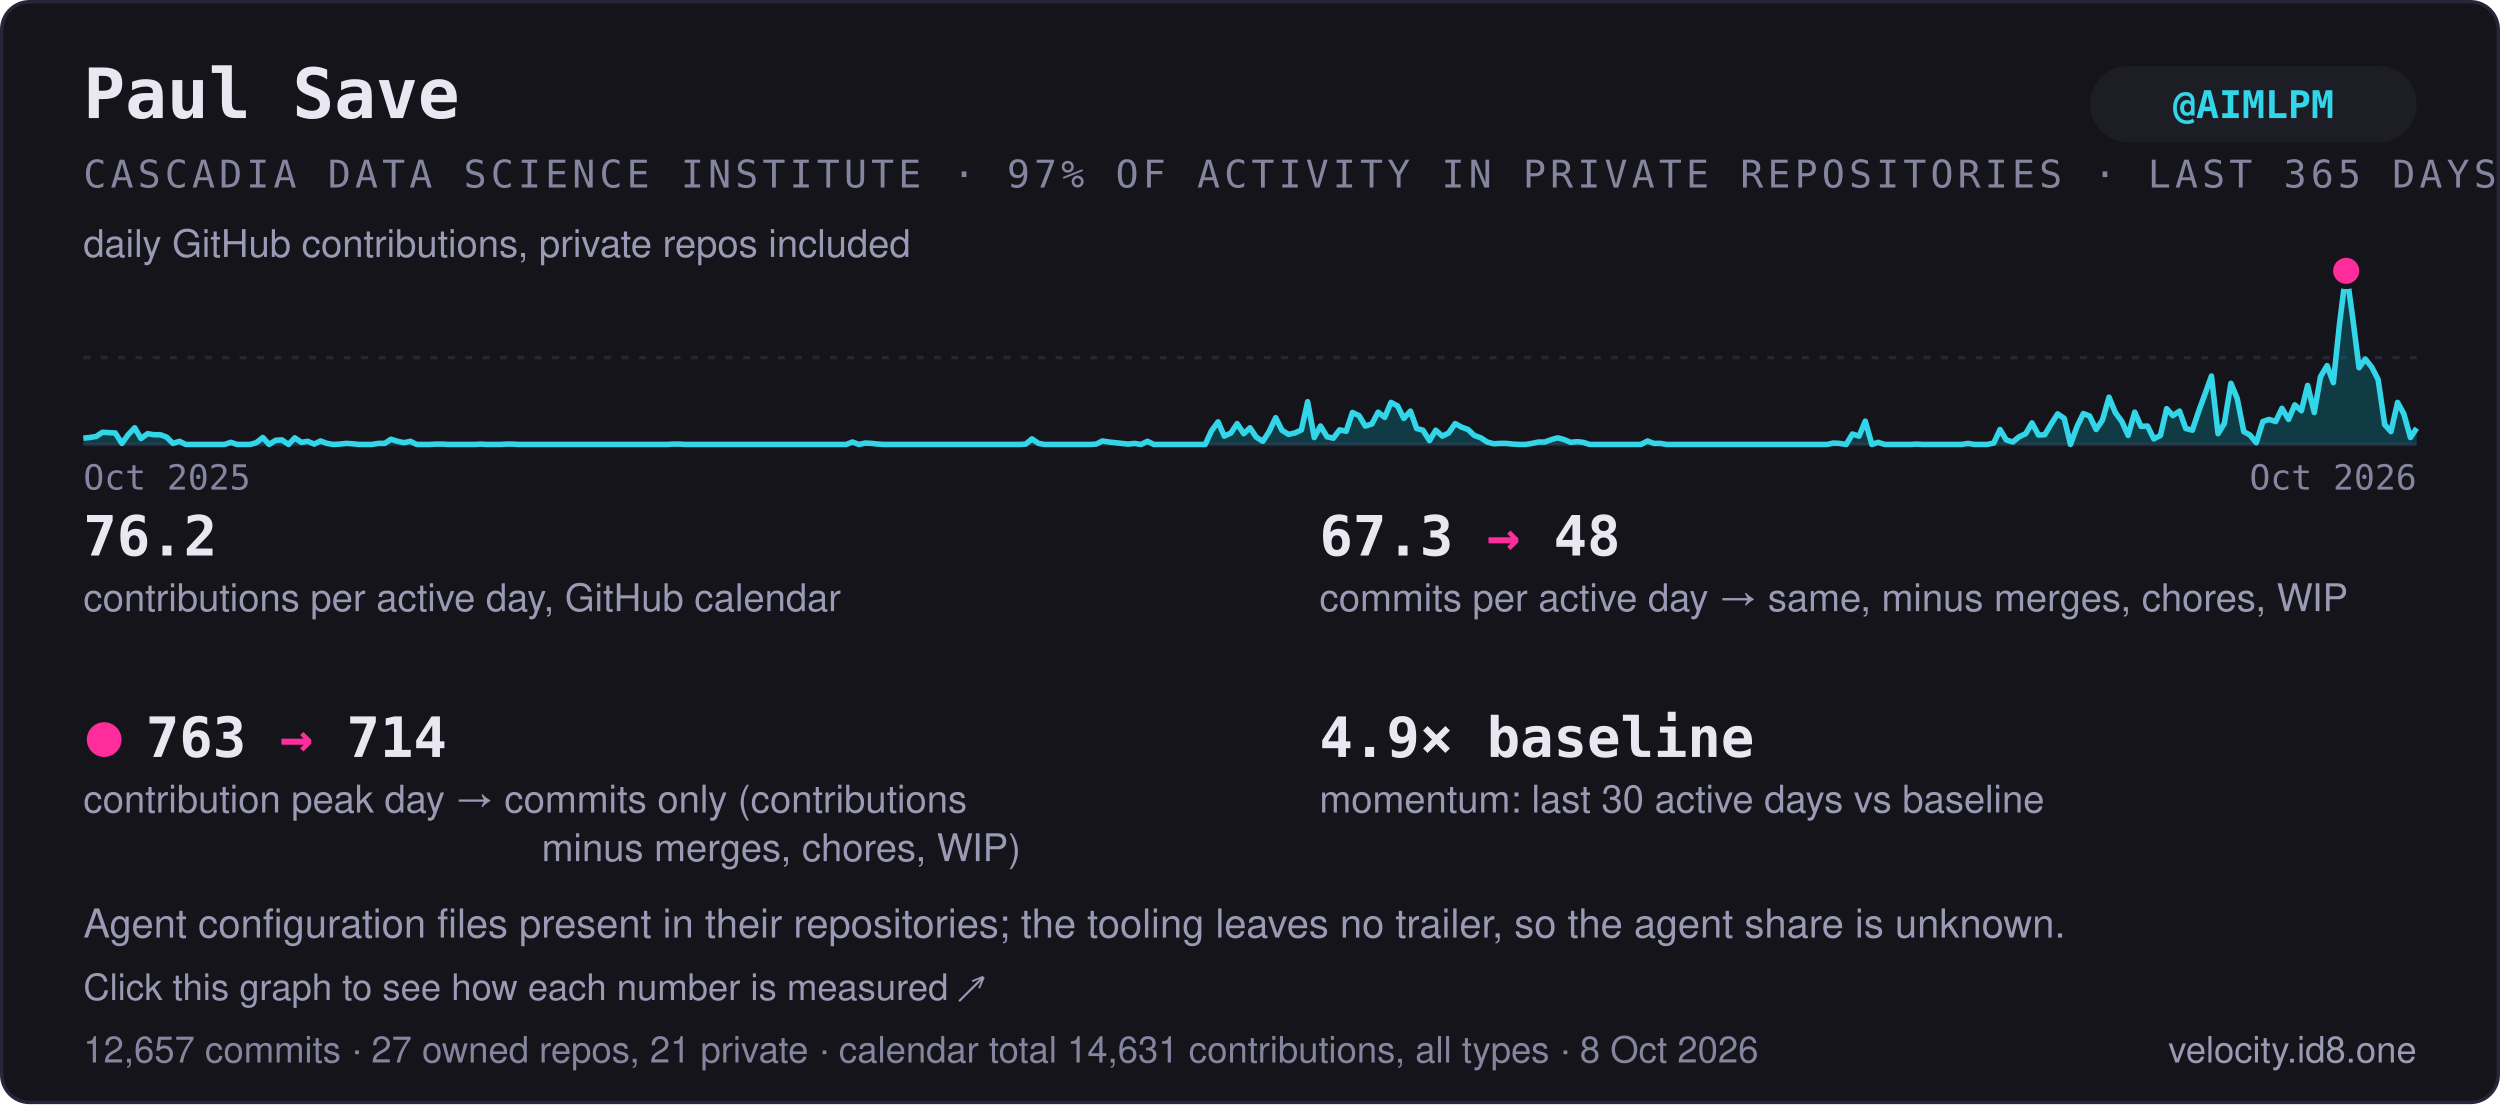
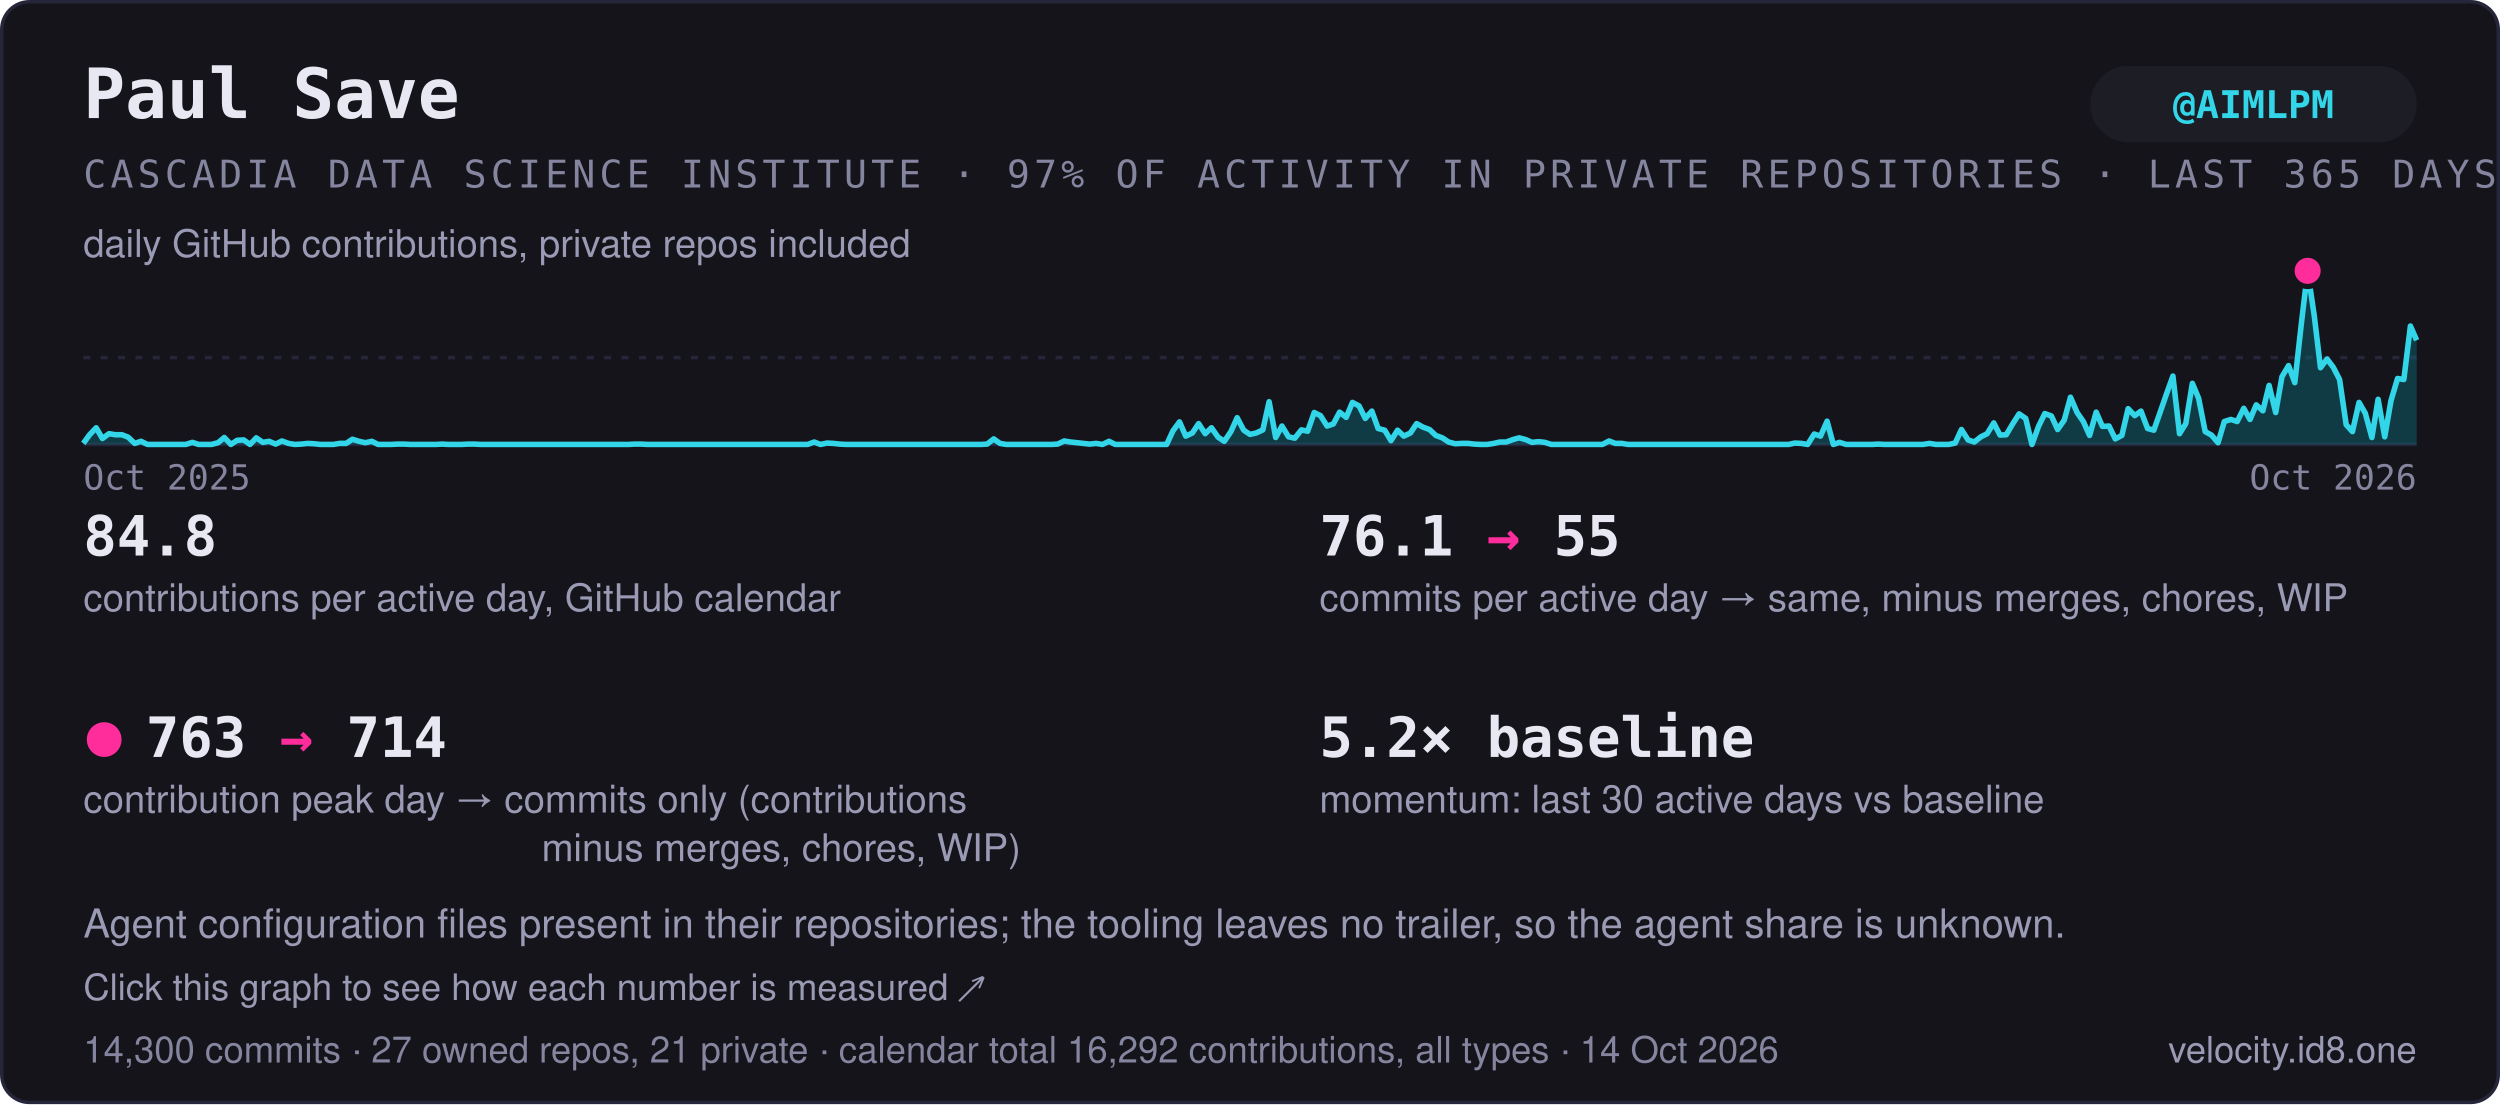
<svg xmlns="http://www.w3.org/2000/svg" width="720" height="318" viewBox="0 0 720 318" role="img" aria-label="Paul Save: Velocity Graph">
  <rect x="0.5" y="0.5" width="719" height="317" rx="8" fill="#14141A" stroke="#26263A" />
  <text x="24" y="34" font-family="Departure Mono, JetBrains Mono, ui-monospace, Menlo, monospace" font-size="20" font-weight="700" fill="#E8E8F2">Paul Save</text>
  <text x="24" y="54" font-family="Departure Mono, JetBrains Mono, ui-monospace, Menlo, monospace" font-size="11" letter-spacing="1.2" fill="#8585A0">CASCADIA DATA SCIENCE INSTITUTE · 97% OF ACTIVITY IN PRIVATE REPOSITORIES · LAST 365 DAYS</text>
  <rect x="602" y="19" width="94" height="22" rx="11" fill="#1D1D26" />
  <text x="649" y="34" text-anchor="middle" font-family="Departure Mono, JetBrains Mono, ui-monospace, Menlo, monospace" font-size="11" font-weight="600" fill="#33D6E8">@AIMLPM</text>
  <line x1="24" x2="696" y1="128" y2="128" stroke="#26263A" />
  <line x1="24" x2="696" y1="103.0" y2="103.0" stroke="#26263A" stroke-dasharray="2 3" />
-   <path d="M24.0,126.2 L25.8,126.0 L27.7,125.7 L29.5,124.5 L31.4,124.6 L33.2,124.7 L35.1,127.7 L36.9,125.2 L38.8,123.2 L40.6,126.3 L42.5,124.9 L44.3,125.2 L46.2,125.2 L48.0,125.9 L49.8,127.7 L51.7,127.1 L53.5,128.0 L55.4,128.0 L57.2,128.0 L59.1,128.0 L60.9,128.0 L62.8,128.0 L64.6,128.0 L66.5,127.4 L68.3,128.0 L70.2,128.0 L72.0,128.0 L73.8,127.5 L75.7,126.0 L77.5,128.0 L79.4,126.8 L81.2,126.7 L83.1,128.0 L84.9,126.1 L86.8,127.4 L88.6,127.1 L90.5,127.9 L92.3,127.0 L94.2,127.7 L96.0,128.0 L97.8,127.9 L99.7,127.7 L101.5,127.8 L103.4,128.0 L105.2,128.0 L107.1,128.0 L108.9,127.7 L110.8,127.7 L112.6,126.5 L114.5,127.1 L116.3,127.5 L118.2,127.1 L120.0,128.0 L121.8,128.0 L123.7,128.0 L125.5,127.9 L127.4,127.9 L129.2,128.0 L131.1,128.0 L132.9,128.0 L134.8,128.0 L136.6,128.0 L138.5,127.9 L140.3,128.0 L142.2,128.0 L144.0,128.0 L145.8,127.9 L147.7,127.9 L149.5,128.0 L151.4,128.0 L153.2,128.0 L155.1,128.0 L156.9,128.0 L158.8,128.0 L160.6,128.0 L162.5,128.0 L164.3,128.0 L166.2,128.0 L168.0,128.0 L169.8,128.0 L171.7,128.0 L173.5,128.0 L175.4,128.0 L177.2,128.0 L179.1,128.0 L180.9,128.0 L182.8,128.0 L184.6,128.0 L186.5,128.0 L188.3,128.0 L190.2,128.0 L192.0,128.0 L193.8,127.9 L195.7,127.9 L197.5,128.0 L199.4,128.0 L201.2,128.0 L203.1,128.0 L204.9,128.0 L206.8,128.0 L208.6,128.0 L210.5,128.0 L212.3,128.0 L214.2,128.0 L216.0,128.0 L217.8,128.0 L219.7,128.0 L221.5,128.0 L223.4,128.0 L225.2,128.0 L227.1,128.0 L228.9,128.0 L230.8,128.0 L232.6,128.0 L234.5,128.0 L236.3,128.0 L238.2,128.0 L240.0,128.0 L241.8,128.0 L243.7,128.0 L245.5,127.3 L247.4,128.0 L249.2,127.6 L251.1,127.7 L252.9,127.9 L254.8,128.0 L256.6,128.0 L258.5,128.0 L260.3,128.0 L262.2,128.0 L264.0,128.0 L265.8,128.0 L267.7,128.0 L269.5,128.0 L271.4,128.0 L273.2,128.0 L275.1,128.0 L276.9,128.0 L278.8,128.0 L280.6,128.0 L282.5,128.0 L284.3,128.0 L286.2,128.0 L288.0,128.0 L289.8,128.0 L291.7,128.0 L293.5,128.0 L295.4,127.9 L297.2,126.4 L299.1,127.7 L300.9,128.0 L302.8,128.0 L304.6,128.0 L306.5,128.0 L308.3,128.0 L310.2,128.0 L312.0,128.0 L313.8,128.0 L315.7,127.9 L317.5,127.0 L319.4,127.3 L321.2,127.5 L323.1,127.7 L324.9,127.9 L326.8,127.7 L328.6,128.0 L330.5,127.1 L332.3,128.0 L334.2,128.0 L336.0,128.0 L337.8,128.0 L339.7,128.0 L341.5,128.0 L343.4,128.0 L345.2,128.0 L347.1,128.0 L348.9,124.1 L350.8,121.5 L352.6,125.6 L354.5,124.7 L356.3,122.0 L358.2,124.9 L360.0,123.2 L361.8,125.9 L363.7,127.1 L365.5,124.3 L367.4,120.3 L369.2,123.9 L371.1,125.1 L372.9,124.7 L374.8,123.8 L376.6,115.7 L378.5,126.0 L380.3,122.7 L382.2,125.8 L384.0,126.2 L385.8,123.8 L387.7,124.2 L389.5,118.8 L391.4,119.7 L393.2,122.7 L395.1,122.1 L396.9,118.7 L398.8,120.2 L400.6,115.9 L402.5,116.9 L404.3,120.5 L406.2,118.4 L408.0,123.4 L409.8,123.9 L411.7,126.9 L413.5,123.9 L415.4,125.6 L417.2,124.7 L419.1,122.0 L420.9,123.0 L422.8,123.7 L424.6,125.4 L426.5,126.1 L428.3,127.3 L430.2,127.8 L432.0,127.7 L433.8,127.7 L435.7,127.9 L437.5,128.0 L439.4,128.0 L441.2,127.7 L443.1,127.3 L444.9,127.3 L446.8,126.6 L448.6,126.1 L450.5,126.6 L452.3,127.4 L454.2,127.2 L456.0,127.4 L457.8,128.0 L459.7,128.0 L461.5,128.0 L463.4,128.0 L465.2,128.0 L467.1,128.0 L468.9,128.0 L470.8,128.0 L472.6,128.0 L474.5,127.0 L476.3,127.7 L478.2,127.7 L480.0,128.0 L481.8,128.0 L483.7,128.0 L485.5,128.0 L487.4,128.0 L489.2,128.0 L491.1,128.0 L492.9,128.0 L494.8,128.0 L496.6,128.0 L498.5,128.0 L500.3,128.0 L502.2,128.0 L504.0,128.0 L505.8,128.0 L507.7,128.0 L509.5,128.0 L511.4,128.0 L513.2,128.0 L515.1,128.0 L516.9,128.0 L518.8,128.0 L520.6,128.0 L522.5,128.0 L524.3,128.0 L526.2,128.0 L528.0,127.6 L529.8,127.7 L531.7,128.0 L533.5,125.0 L535.4,125.6 L537.2,121.3 L539.1,128.0 L540.9,127.4 L542.8,128.0 L544.6,128.0 L546.5,128.0 L548.3,128.0 L550.2,128.0 L552.0,127.9 L553.8,128.0 L555.7,128.0 L557.5,128.0 L559.4,128.0 L561.2,128.0 L563.1,128.0 L564.9,128.0 L566.8,127.7 L568.6,128.0 L570.5,128.0 L572.3,128.0 L574.2,127.6 L576.0,123.7 L577.8,126.7 L579.7,127.3 L581.5,125.8 L583.4,124.9 L585.2,121.8 L587.1,125.3 L588.9,125.2 L590.8,122.0 L592.6,119.2 L594.5,120.5 L596.3,128.0 L598.2,122.8 L600.0,119.1 L601.8,119.8 L603.7,123.7 L605.5,121.0 L607.4,114.4 L609.2,118.8 L611.1,121.4 L612.9,125.4 L614.8,118.7 L616.6,122.8 L618.5,122.7 L620.3,126.4 L622.2,125.4 L624.0,117.7 L625.8,119.7 L627.7,118.4 L629.5,123.4 L631.4,123.9 L633.2,118.5 L635.1,113.3 L636.9,108.3 L638.8,124.9 L640.6,122.0 L642.5,110.4 L644.3,114.7 L646.2,124.3 L648.0,125.3 L649.8,127.5 L651.7,121.4 L653.5,120.8 L655.4,121.4 L657.2,117.6 L659.1,120.8 L660.9,116.6 L662.8,118.3 L664.6,111.0 L666.5,118.8 L668.3,108.5 L670.2,105.3 L672.0,110.2 L673.8,93.1 L675.7,78.0 L677.5,90.9 L679.4,105.9 L681.2,103.4 L683.1,105.8 L684.9,109.3 L686.8,122.3 L688.6,124.3 L690.5,115.9 L692.3,119.2 L694.2,126.0 L696.0,123.3 L696.0,128 L24,128 Z" fill="#0F6B78" fill-opacity="0.45" />
-   <path d="M24.0,126.2 L25.8,126.0 L27.7,125.7 L29.5,124.5 L31.4,124.6 L33.2,124.7 L35.1,127.7 L36.9,125.2 L38.8,123.2 L40.6,126.3 L42.5,124.9 L44.3,125.2 L46.2,125.2 L48.0,125.9 L49.8,127.7 L51.7,127.1 L53.5,128.0 L55.4,128.0 L57.2,128.0 L59.1,128.0 L60.9,128.0 L62.8,128.0 L64.6,128.0 L66.5,127.4 L68.3,128.0 L70.2,128.0 L72.0,128.0 L73.8,127.5 L75.7,126.0 L77.5,128.0 L79.4,126.8 L81.2,126.7 L83.1,128.0 L84.9,126.1 L86.8,127.4 L88.6,127.1 L90.5,127.9 L92.3,127.0 L94.2,127.7 L96.0,128.0 L97.8,127.9 L99.7,127.7 L101.5,127.8 L103.4,128.0 L105.2,128.0 L107.1,128.0 L108.9,127.7 L110.8,127.7 L112.6,126.5 L114.5,127.1 L116.3,127.5 L118.2,127.1 L120.0,128.0 L121.8,128.0 L123.7,128.0 L125.5,127.9 L127.4,127.9 L129.2,128.0 L131.1,128.0 L132.9,128.0 L134.8,128.0 L136.6,128.0 L138.5,127.9 L140.3,128.0 L142.2,128.0 L144.0,128.0 L145.8,127.9 L147.7,127.9 L149.5,128.0 L151.4,128.0 L153.2,128.0 L155.1,128.0 L156.9,128.0 L158.8,128.0 L160.6,128.0 L162.5,128.0 L164.3,128.0 L166.2,128.0 L168.0,128.0 L169.8,128.0 L171.7,128.0 L173.5,128.0 L175.4,128.0 L177.2,128.0 L179.1,128.0 L180.9,128.0 L182.8,128.0 L184.6,128.0 L186.5,128.0 L188.3,128.0 L190.2,128.0 L192.0,128.0 L193.8,127.9 L195.7,127.9 L197.5,128.0 L199.4,128.0 L201.2,128.0 L203.1,128.0 L204.9,128.0 L206.8,128.0 L208.6,128.0 L210.5,128.0 L212.3,128.0 L214.2,128.0 L216.0,128.0 L217.8,128.0 L219.7,128.0 L221.5,128.0 L223.4,128.0 L225.2,128.0 L227.1,128.0 L228.9,128.0 L230.8,128.0 L232.6,128.0 L234.5,128.0 L236.3,128.0 L238.2,128.0 L240.0,128.0 L241.8,128.0 L243.7,128.0 L245.5,127.3 L247.4,128.0 L249.2,127.6 L251.1,127.7 L252.9,127.9 L254.8,128.0 L256.6,128.0 L258.5,128.0 L260.3,128.0 L262.2,128.0 L264.0,128.0 L265.8,128.0 L267.7,128.0 L269.5,128.0 L271.4,128.0 L273.2,128.0 L275.1,128.0 L276.9,128.0 L278.8,128.0 L280.6,128.0 L282.5,128.0 L284.3,128.0 L286.2,128.0 L288.0,128.0 L289.8,128.0 L291.7,128.0 L293.5,128.0 L295.4,127.9 L297.2,126.4 L299.1,127.7 L300.9,128.0 L302.8,128.0 L304.6,128.0 L306.5,128.0 L308.3,128.0 L310.2,128.0 L312.0,128.0 L313.8,128.0 L315.7,127.9 L317.5,127.0 L319.4,127.3 L321.2,127.5 L323.1,127.7 L324.9,127.9 L326.8,127.7 L328.6,128.0 L330.5,127.1 L332.3,128.0 L334.2,128.0 L336.0,128.0 L337.8,128.0 L339.7,128.0 L341.5,128.0 L343.4,128.0 L345.2,128.0 L347.1,128.0 L348.9,124.1 L350.8,121.5 L352.6,125.6 L354.5,124.7 L356.3,122.0 L358.2,124.9 L360.0,123.2 L361.8,125.9 L363.7,127.1 L365.5,124.3 L367.4,120.3 L369.2,123.9 L371.1,125.1 L372.9,124.7 L374.8,123.8 L376.6,115.7 L378.5,126.0 L380.3,122.7 L382.2,125.8 L384.0,126.2 L385.8,123.8 L387.7,124.2 L389.5,118.8 L391.4,119.7 L393.2,122.7 L395.1,122.1 L396.9,118.7 L398.8,120.2 L400.6,115.9 L402.5,116.9 L404.3,120.5 L406.2,118.4 L408.0,123.4 L409.8,123.9 L411.7,126.9 L413.5,123.9 L415.4,125.6 L417.2,124.7 L419.1,122.0 L420.9,123.0 L422.8,123.7 L424.6,125.4 L426.5,126.1 L428.3,127.3 L430.2,127.8 L432.0,127.7 L433.8,127.7 L435.7,127.9 L437.5,128.0 L439.4,128.0 L441.2,127.7 L443.1,127.3 L444.9,127.3 L446.8,126.6 L448.6,126.1 L450.5,126.6 L452.3,127.4 L454.2,127.2 L456.0,127.4 L457.8,128.0 L459.7,128.0 L461.5,128.0 L463.4,128.0 L465.2,128.0 L467.1,128.0 L468.9,128.0 L470.8,128.0 L472.6,128.0 L474.5,127.0 L476.3,127.7 L478.2,127.7 L480.0,128.0 L481.8,128.0 L483.7,128.0 L485.5,128.0 L487.4,128.0 L489.2,128.0 L491.1,128.0 L492.9,128.0 L494.8,128.0 L496.6,128.0 L498.5,128.0 L500.3,128.0 L502.2,128.0 L504.0,128.0 L505.8,128.0 L507.7,128.0 L509.5,128.0 L511.4,128.0 L513.2,128.0 L515.1,128.0 L516.9,128.0 L518.8,128.0 L520.6,128.0 L522.5,128.0 L524.3,128.0 L526.2,128.0 L528.0,127.6 L529.8,127.7 L531.7,128.0 L533.5,125.0 L535.4,125.6 L537.2,121.3 L539.1,128.0 L540.9,127.4 L542.8,128.0 L544.6,128.0 L546.5,128.0 L548.3,128.0 L550.2,128.0 L552.0,127.9 L553.8,128.0 L555.7,128.0 L557.5,128.0 L559.4,128.0 L561.2,128.0 L563.1,128.0 L564.9,128.0 L566.8,127.7 L568.6,128.0 L570.5,128.0 L572.3,128.0 L574.2,127.6 L576.0,123.7 L577.8,126.7 L579.7,127.3 L581.5,125.8 L583.4,124.9 L585.2,121.8 L587.1,125.3 L588.9,125.2 L590.8,122.0 L592.6,119.2 L594.5,120.5 L596.3,128.0 L598.2,122.8 L600.0,119.1 L601.8,119.8 L603.7,123.7 L605.5,121.0 L607.4,114.4 L609.2,118.8 L611.1,121.4 L612.9,125.4 L614.8,118.7 L616.6,122.8 L618.5,122.7 L620.3,126.4 L622.2,125.4 L624.0,117.7 L625.8,119.7 L627.7,118.4 L629.5,123.4 L631.4,123.9 L633.2,118.5 L635.1,113.3 L636.9,108.3 L638.8,124.9 L640.6,122.0 L642.5,110.4 L644.3,114.7 L646.2,124.3 L648.0,125.3 L649.8,127.5 L651.7,121.4 L653.5,120.8 L655.4,121.4 L657.2,117.6 L659.1,120.8 L660.9,116.6 L662.8,118.3 L664.6,111.0 L666.5,118.8 L668.3,108.5 L670.2,105.3 L672.0,110.2 L673.8,93.1 L675.7,78.0 L677.5,90.9 L679.4,105.9 L681.2,103.4 L683.1,105.8 L684.9,109.3 L686.8,122.3 L688.6,124.3 L690.5,115.9 L692.3,119.2 L694.2,126.0 L696.0,123.3" fill="none" stroke="#33D6E8" stroke-width="1.6" stroke-linejoin="round" />
-   <circle cx="675.7" cy="78.0" r="4.5" fill="#FF2D9C" stroke="#14141A" stroke-width="1.5" />
+   <path d="M24.0,127.7 L25.8,125.2 L27.7,123.2 L29.5,126.3 L31.4,124.9 L33.2,125.2 L35.1,125.2 L36.9,125.9 L38.8,127.7 L40.6,127.1 L42.5,128.0 L44.3,128.0 L46.2,128.0 L48.0,128.0 L49.8,128.0 L51.7,128.0 L53.5,128.0 L55.4,127.4 L57.2,128.0 L59.1,128.0 L60.9,128.0 L62.8,127.5 L64.6,126.0 L66.5,128.0 L68.3,126.8 L70.2,126.7 L72.0,128.0 L73.8,126.1 L75.7,127.4 L77.5,127.1 L79.4,127.9 L81.2,127.0 L83.1,127.7 L84.9,128.0 L86.8,127.9 L88.6,127.7 L90.5,127.8 L92.3,128.0 L94.2,128.0 L96.0,128.0 L97.8,127.7 L99.7,127.7 L101.5,126.5 L103.4,127.1 L105.2,127.5 L107.1,127.1 L108.9,128.0 L110.8,128.0 L112.6,128.0 L114.5,127.9 L116.3,127.9 L118.2,128.0 L120.0,128.0 L121.8,128.0 L123.7,128.0 L125.5,128.0 L127.4,127.9 L129.2,128.0 L131.1,128.0 L132.9,128.0 L134.8,127.9 L136.6,127.9 L138.5,128.0 L140.3,128.0 L142.2,128.0 L144.0,128.0 L145.8,128.0 L147.7,128.0 L149.5,128.0 L151.4,128.0 L153.2,128.0 L155.1,128.0 L156.9,128.0 L158.8,128.0 L160.6,128.0 L162.5,128.0 L164.3,128.0 L166.2,128.0 L168.0,128.0 L169.8,128.0 L171.7,128.0 L173.5,128.0 L175.4,128.0 L177.2,128.0 L179.1,128.0 L180.9,128.0 L182.8,127.9 L184.6,127.9 L186.5,128.0 L188.3,128.0 L190.2,128.0 L192.0,128.0 L193.8,128.0 L195.7,128.0 L197.5,128.0 L199.4,128.0 L201.2,128.0 L203.1,128.0 L204.9,128.0 L206.8,128.0 L208.6,128.0 L210.5,128.0 L212.3,128.0 L214.2,128.0 L216.0,128.0 L217.8,128.0 L219.7,128.0 L221.5,128.0 L223.4,128.0 L225.2,128.0 L227.1,128.0 L228.9,128.0 L230.8,128.0 L232.6,128.0 L234.5,127.3 L236.3,128.0 L238.2,127.6 L240.0,127.7 L241.8,127.9 L243.7,128.0 L245.5,128.0 L247.4,128.0 L249.2,128.0 L251.1,128.0 L252.9,128.0 L254.8,128.0 L256.6,128.0 L258.5,128.0 L260.3,128.0 L262.2,128.0 L264.0,128.0 L265.8,128.0 L267.7,128.0 L269.5,128.0 L271.4,128.0 L273.2,128.0 L275.1,128.0 L276.9,128.0 L278.8,128.0 L280.6,128.0 L282.5,128.0 L284.3,127.9 L286.2,126.4 L288.0,127.7 L289.8,128.0 L291.7,128.0 L293.5,128.0 L295.4,128.0 L297.2,128.0 L299.1,128.0 L300.9,128.0 L302.8,128.0 L304.6,127.9 L306.5,127.0 L308.3,127.3 L310.2,127.5 L312.0,127.7 L313.8,127.9 L315.7,127.7 L317.5,128.0 L319.4,127.1 L321.2,128.0 L323.1,128.0 L324.9,128.0 L326.8,128.0 L328.6,128.0 L330.5,128.0 L332.3,128.0 L334.2,128.0 L336.0,128.0 L337.8,124.1 L339.7,121.5 L341.5,125.6 L343.4,124.7 L345.2,122.0 L347.1,124.9 L348.9,123.2 L350.8,125.9 L352.6,127.1 L354.5,124.3 L356.3,120.3 L358.2,123.9 L360.0,125.1 L361.8,124.7 L363.7,123.8 L365.5,115.7 L367.4,126.0 L369.2,122.7 L371.1,125.8 L372.9,126.2 L374.8,123.8 L376.6,124.2 L378.5,118.8 L380.3,119.7 L382.2,122.7 L384.0,122.1 L385.8,118.7 L387.7,120.2 L389.5,115.9 L391.4,116.9 L393.2,120.5 L395.1,118.4 L396.9,123.4 L398.8,123.9 L400.6,126.9 L402.5,123.9 L404.3,125.6 L406.2,124.7 L408.0,122.0 L409.8,123.0 L411.7,123.7 L413.5,125.4 L415.4,126.1 L417.2,127.3 L419.1,127.8 L420.9,127.7 L422.8,127.7 L424.6,127.9 L426.5,128.0 L428.3,128.0 L430.2,127.7 L432.0,127.3 L433.8,127.3 L435.7,126.6 L437.5,126.1 L439.4,126.6 L441.2,127.4 L443.1,127.2 L444.9,127.4 L446.8,128.0 L448.6,128.0 L450.5,128.0 L452.3,128.0 L454.2,128.0 L456.0,128.0 L457.8,128.0 L459.7,128.0 L461.5,128.0 L463.4,127.0 L465.2,127.7 L467.1,127.7 L468.9,128.0 L470.8,128.0 L472.6,128.0 L474.5,128.0 L476.3,128.0 L478.2,128.0 L480.0,128.0 L481.8,128.0 L483.7,128.0 L485.5,128.0 L487.4,128.0 L489.2,128.0 L491.1,128.0 L492.9,128.0 L494.8,128.0 L496.6,128.0 L498.5,128.0 L500.3,128.0 L502.2,128.0 L504.0,128.0 L505.8,128.0 L507.7,128.0 L509.5,128.0 L511.4,128.0 L513.2,128.0 L515.1,128.0 L516.9,127.6 L518.8,127.7 L520.6,128.0 L522.5,125.0 L524.3,125.6 L526.2,121.3 L528.0,128.0 L529.8,127.4 L531.7,128.0 L533.5,128.0 L535.4,128.0 L537.2,128.0 L539.1,128.0 L540.9,127.9 L542.8,128.0 L544.6,128.0 L546.5,128.0 L548.3,128.0 L550.2,128.0 L552.0,128.0 L553.8,128.0 L555.7,127.7 L557.5,128.0 L559.4,128.0 L561.2,128.0 L563.1,127.6 L564.9,123.7 L566.8,126.7 L568.6,127.3 L570.5,125.8 L572.3,124.9 L574.2,121.8 L576.0,125.3 L577.8,125.2 L579.7,122.0 L581.5,119.2 L583.4,120.5 L585.2,128.0 L587.1,122.8 L588.9,119.1 L590.8,119.8 L592.6,123.7 L594.5,121.0 L596.3,114.4 L598.2,118.8 L600.0,121.4 L601.8,125.4 L603.7,118.7 L605.5,122.8 L607.4,122.7 L609.2,126.4 L611.1,125.4 L612.9,117.7 L614.8,119.7 L616.6,118.4 L618.5,123.4 L620.3,123.9 L622.2,118.5 L624.0,113.3 L625.8,108.3 L627.7,124.9 L629.5,122.0 L631.4,110.4 L633.2,114.7 L635.1,124.3 L636.9,125.3 L638.8,127.5 L640.6,121.4 L642.5,120.8 L644.3,121.4 L646.2,117.6 L648.0,120.8 L649.8,116.6 L651.7,118.3 L653.5,111.0 L655.4,118.8 L657.2,108.5 L659.1,105.3 L660.9,110.2 L662.8,93.1 L664.6,78.0 L666.5,90.9 L668.3,105.9 L670.2,103.4 L672.0,105.8 L673.8,109.3 L675.7,122.3 L677.5,124.3 L679.4,115.9 L681.2,119.0 L683.1,126.0 L684.9,115.0 L686.8,125.8 L688.6,115.4 L690.5,109.0 L692.3,109.3 L694.2,93.9 L696.0,98.0 L696.0,128 L24,128 Z" fill="#0F6B78" fill-opacity="0.45" />
+   <path d="M24.0,127.7 L25.8,125.2 L27.7,123.2 L29.5,126.3 L31.4,124.9 L33.2,125.2 L35.1,125.2 L36.9,125.9 L38.8,127.7 L40.6,127.1 L42.5,128.0 L44.3,128.0 L46.2,128.0 L48.0,128.0 L49.8,128.0 L51.7,128.0 L53.5,128.0 L55.4,127.4 L57.2,128.0 L59.1,128.0 L60.9,128.0 L62.8,127.5 L64.6,126.0 L66.5,128.0 L68.3,126.8 L70.2,126.7 L72.0,128.0 L73.8,126.1 L75.7,127.4 L77.5,127.1 L79.4,127.9 L81.2,127.0 L83.1,127.7 L84.9,128.0 L86.8,127.9 L88.6,127.7 L90.5,127.8 L92.3,128.0 L94.2,128.0 L96.0,128.0 L97.8,127.7 L99.7,127.7 L101.5,126.5 L103.4,127.1 L105.2,127.5 L107.1,127.1 L108.9,128.0 L110.8,128.0 L112.6,128.0 L114.5,127.9 L116.3,127.9 L118.2,128.0 L120.0,128.0 L121.8,128.0 L123.7,128.0 L125.5,128.0 L127.4,127.9 L129.2,128.0 L131.1,128.0 L132.9,128.0 L134.8,127.9 L136.6,127.9 L138.5,128.0 L140.3,128.0 L142.2,128.0 L144.0,128.0 L145.8,128.0 L147.7,128.0 L149.5,128.0 L151.4,128.0 L153.2,128.0 L155.1,128.0 L156.9,128.0 L158.8,128.0 L160.6,128.0 L162.5,128.0 L164.3,128.0 L166.2,128.0 L168.0,128.0 L169.8,128.0 L171.7,128.0 L173.5,128.0 L175.4,128.0 L177.2,128.0 L179.1,128.0 L180.9,128.0 L182.8,127.9 L184.6,127.9 L186.5,128.0 L188.3,128.0 L190.2,128.0 L192.0,128.0 L193.8,128.0 L195.7,128.0 L197.5,128.0 L199.4,128.0 L201.2,128.0 L203.1,128.0 L204.9,128.0 L206.8,128.0 L208.6,128.0 L210.5,128.0 L212.3,128.0 L214.2,128.0 L216.0,128.0 L217.8,128.0 L219.7,128.0 L221.5,128.0 L223.4,128.0 L225.2,128.0 L227.1,128.0 L228.9,128.0 L230.8,128.0 L232.6,128.0 L234.5,127.3 L236.3,128.0 L238.2,127.6 L240.0,127.7 L241.8,127.9 L243.7,128.0 L245.5,128.0 L247.4,128.0 L249.2,128.0 L251.1,128.0 L252.9,128.0 L254.8,128.0 L256.6,128.0 L258.5,128.0 L260.3,128.0 L262.2,128.0 L264.0,128.0 L265.8,128.0 L267.7,128.0 L269.5,128.0 L271.4,128.0 L273.2,128.0 L275.1,128.0 L276.9,128.0 L278.8,128.0 L280.6,128.0 L282.5,128.0 L284.3,127.9 L286.2,126.4 L288.0,127.7 L289.8,128.0 L291.7,128.0 L293.5,128.0 L295.4,128.0 L297.2,128.0 L299.1,128.0 L300.9,128.0 L302.8,128.0 L304.6,127.9 L306.5,127.0 L308.3,127.3 L310.2,127.5 L312.0,127.7 L313.8,127.9 L315.7,127.7 L317.5,128.0 L319.4,127.1 L321.2,128.0 L323.1,128.0 L324.9,128.0 L326.8,128.0 L328.6,128.0 L330.5,128.0 L332.3,128.0 L334.2,128.0 L336.0,128.0 L337.8,124.1 L339.7,121.5 L341.5,125.6 L343.4,124.7 L345.2,122.0 L347.1,124.9 L348.9,123.2 L350.8,125.9 L352.6,127.1 L354.5,124.3 L356.3,120.3 L358.2,123.9 L360.0,125.1 L361.8,124.7 L363.7,123.8 L365.5,115.7 L367.4,126.0 L369.2,122.7 L371.1,125.8 L372.9,126.2 L374.8,123.8 L376.6,124.2 L378.5,118.8 L380.3,119.7 L382.2,122.7 L384.0,122.1 L385.8,118.7 L387.7,120.2 L389.5,115.9 L391.4,116.9 L393.2,120.5 L395.1,118.4 L396.9,123.4 L398.8,123.9 L400.6,126.9 L402.5,123.9 L404.3,125.6 L406.2,124.7 L408.0,122.0 L409.8,123.0 L411.7,123.7 L413.5,125.4 L415.4,126.1 L417.2,127.3 L419.1,127.8 L420.9,127.7 L422.8,127.7 L424.6,127.9 L426.5,128.0 L428.3,128.0 L430.2,127.7 L432.0,127.3 L433.8,127.3 L435.7,126.6 L437.5,126.1 L439.4,126.6 L441.2,127.4 L443.1,127.2 L444.9,127.4 L446.8,128.0 L448.6,128.0 L450.5,128.0 L452.3,128.0 L454.2,128.0 L456.0,128.0 L457.8,128.0 L459.7,128.0 L461.5,128.0 L463.4,127.0 L465.2,127.7 L467.1,127.7 L468.9,128.0 L470.8,128.0 L472.6,128.0 L474.5,128.0 L476.3,128.0 L478.2,128.0 L480.0,128.0 L481.8,128.0 L483.7,128.0 L485.5,128.0 L487.4,128.0 L489.2,128.0 L491.1,128.0 L492.9,128.0 L494.8,128.0 L496.6,128.0 L498.5,128.0 L500.3,128.0 L502.2,128.0 L504.0,128.0 L505.8,128.0 L507.7,128.0 L509.5,128.0 L511.4,128.0 L513.2,128.0 L515.1,128.0 L516.9,127.6 L518.8,127.7 L520.6,128.0 L522.5,125.0 L524.3,125.6 L526.2,121.3 L528.0,128.0 L529.8,127.4 L531.7,128.0 L533.5,128.0 L535.4,128.0 L537.2,128.0 L539.1,128.0 L540.9,127.9 L542.8,128.0 L544.6,128.0 L546.5,128.0 L548.3,128.0 L550.2,128.0 L552.0,128.0 L553.8,128.0 L555.7,127.7 L557.5,128.0 L559.4,128.0 L561.2,128.0 L563.1,127.6 L564.9,123.7 L566.8,126.7 L568.6,127.3 L570.5,125.8 L572.3,124.9 L574.2,121.8 L576.0,125.3 L577.8,125.2 L579.7,122.0 L581.5,119.2 L583.4,120.5 L585.2,128.0 L587.1,122.8 L588.9,119.1 L590.8,119.8 L592.6,123.7 L594.5,121.0 L596.3,114.4 L598.2,118.8 L600.0,121.4 L601.8,125.4 L603.7,118.7 L605.5,122.8 L607.4,122.7 L609.2,126.4 L611.1,125.4 L612.9,117.7 L614.8,119.7 L616.6,118.4 L618.5,123.4 L620.3,123.9 L622.2,118.5 L624.0,113.3 L625.8,108.3 L627.7,124.9 L629.5,122.0 L631.4,110.4 L633.2,114.7 L635.1,124.3 L636.9,125.3 L638.8,127.5 L640.6,121.4 L642.5,120.8 L644.3,121.4 L646.2,117.6 L648.0,120.8 L649.8,116.6 L651.7,118.3 L653.5,111.0 L655.4,118.8 L657.2,108.5 L659.1,105.3 L660.9,110.2 L662.8,93.1 L664.6,78.0 L666.5,90.9 L668.3,105.9 L670.2,103.4 L672.0,105.8 L673.8,109.3 L675.7,122.3 L677.5,124.3 L679.4,115.9 L681.2,119.0 L683.1,126.0 L684.9,115.0 L686.8,125.8 L688.6,115.4 L690.5,109.0 L692.3,109.3 L694.2,93.9 L696.0,98.0" fill="none" stroke="#33D6E8" stroke-width="1.6" stroke-linejoin="round" />
+   <circle cx="664.6" cy="78.0" r="4.5" fill="#FF2D9C" stroke="#14141A" stroke-width="1.5" />
  <text x="24" y="141" font-family="Departure Mono, JetBrains Mono, ui-monospace, Menlo, monospace" font-size="10" fill="#8585A0">Oct 2025</text>
  <text x="696" y="141" text-anchor="end" font-family="Departure Mono, JetBrains Mono, ui-monospace, Menlo, monospace" font-size="10" fill="#8585A0">Oct 2026</text>
  <text x="24" y="74" font-family="-apple-system, BlinkMacSystemFont, 'Segoe UI', Helvetica, Arial, sans-serif" font-size="11" fill="#9A9AB5">daily GitHub contributions, private repos included</text>
-   <text x="24" y="160" font-family="Departure Mono, JetBrains Mono, ui-monospace, Menlo, monospace" font-size="16" font-weight="600" fill="#E8E8F2">76.2</text>
+   <text x="24" y="160" font-family="Departure Mono, JetBrains Mono, ui-monospace, Menlo, monospace" font-size="16" font-weight="600" fill="#E8E8F2">84.8</text>
  <text x="24" y="176" font-family="-apple-system, BlinkMacSystemFont, 'Segoe UI', Helvetica, Arial, sans-serif" font-size="11" fill="#9A9AB5">contributions per active day, GitHub calendar</text>
-   <text x="380" y="160" font-family="Departure Mono, JetBrains Mono, ui-monospace, Menlo, monospace" font-size="16" font-weight="600" fill="#E8E8F2">67.3 <tspan fill="#FF2D9C">→</tspan> 48</text>
+   <text x="380" y="160" font-family="Departure Mono, JetBrains Mono, ui-monospace, Menlo, monospace" font-size="16" font-weight="600" fill="#E8E8F2">76.1 <tspan fill="#FF2D9C">→</tspan> 55</text>
  <text x="380" y="176" font-family="-apple-system, BlinkMacSystemFont, 'Segoe UI', Helvetica, Arial, sans-serif" font-size="11" fill="#9A9AB5">commits per active day → same, minus merges, chores, WIP</text>
  <circle cx="30" cy="213" r="5" fill="#FF2D9C" />
  <text x="42" y="218" font-family="Departure Mono, JetBrains Mono, ui-monospace, Menlo, monospace" font-size="16" font-weight="600" fill="#E8E8F2">763 <tspan fill="#FF2D9C">→</tspan> 714</text>
  <text x="24" y="234" font-family="-apple-system, BlinkMacSystemFont, 'Segoe UI', Helvetica, Arial, sans-serif" font-size="11" fill="#9A9AB5">contribution peak day → commits only (contributions</text>
  <text x="156" y="248" font-family="-apple-system, BlinkMacSystemFont, 'Segoe UI', Helvetica, Arial, sans-serif" font-size="11" fill="#9A9AB5">minus merges, chores, WIP)</text>
-   <text x="380" y="218" font-family="Departure Mono, JetBrains Mono, ui-monospace, Menlo, monospace" font-size="16" font-weight="600" fill="#E8E8F2">4.9× baseline</text>
+   <text x="380" y="218" font-family="Departure Mono, JetBrains Mono, ui-monospace, Menlo, monospace" font-size="16" font-weight="600" fill="#E8E8F2">5.2× baseline</text>
  <text x="380" y="234" font-family="-apple-system, BlinkMacSystemFont, 'Segoe UI', Helvetica, Arial, sans-serif" font-size="11" fill="#9A9AB5">momentum: last 30 active days vs baseline</text>
  <text x="24" y="270" font-family="-apple-system, BlinkMacSystemFont, 'Segoe UI', Helvetica, Arial, sans-serif" font-size="11.5" fill="#9A9AB5">Agent configuration files present in their repositories; the tooling leaves no trailer, so the agent share is unknown.</text>
  <text x="24" y="288" font-family="-apple-system, BlinkMacSystemFont, 'Segoe UI', Helvetica, Arial, sans-serif" font-size="10.5" fill="#9A9AB5">Click this graph to see how each number is measured ↗</text>
-   <text x="24" y="306" font-family="-apple-system, BlinkMacSystemFont, 'Segoe UI', Helvetica, Arial, sans-serif" font-size="10.5" fill="#8585A0">12,657 commits · 27 owned repos, 21 private · calendar total 14,631 contributions, all types · 8 Oct 2026</text>
+   <text x="24" y="306" font-family="-apple-system, BlinkMacSystemFont, 'Segoe UI', Helvetica, Arial, sans-serif" font-size="10.5" fill="#8585A0">14,300 commits · 27 owned repos, 21 private · calendar total 16,292 contributions, all types · 14 Oct 2026</text>
  <text x="696" y="306" text-anchor="end" font-family="-apple-system, BlinkMacSystemFont, 'Segoe UI', Helvetica, Arial, sans-serif" font-size="10.5" fill="#9A9AB5">velocity.id8.one</text>
</svg>
